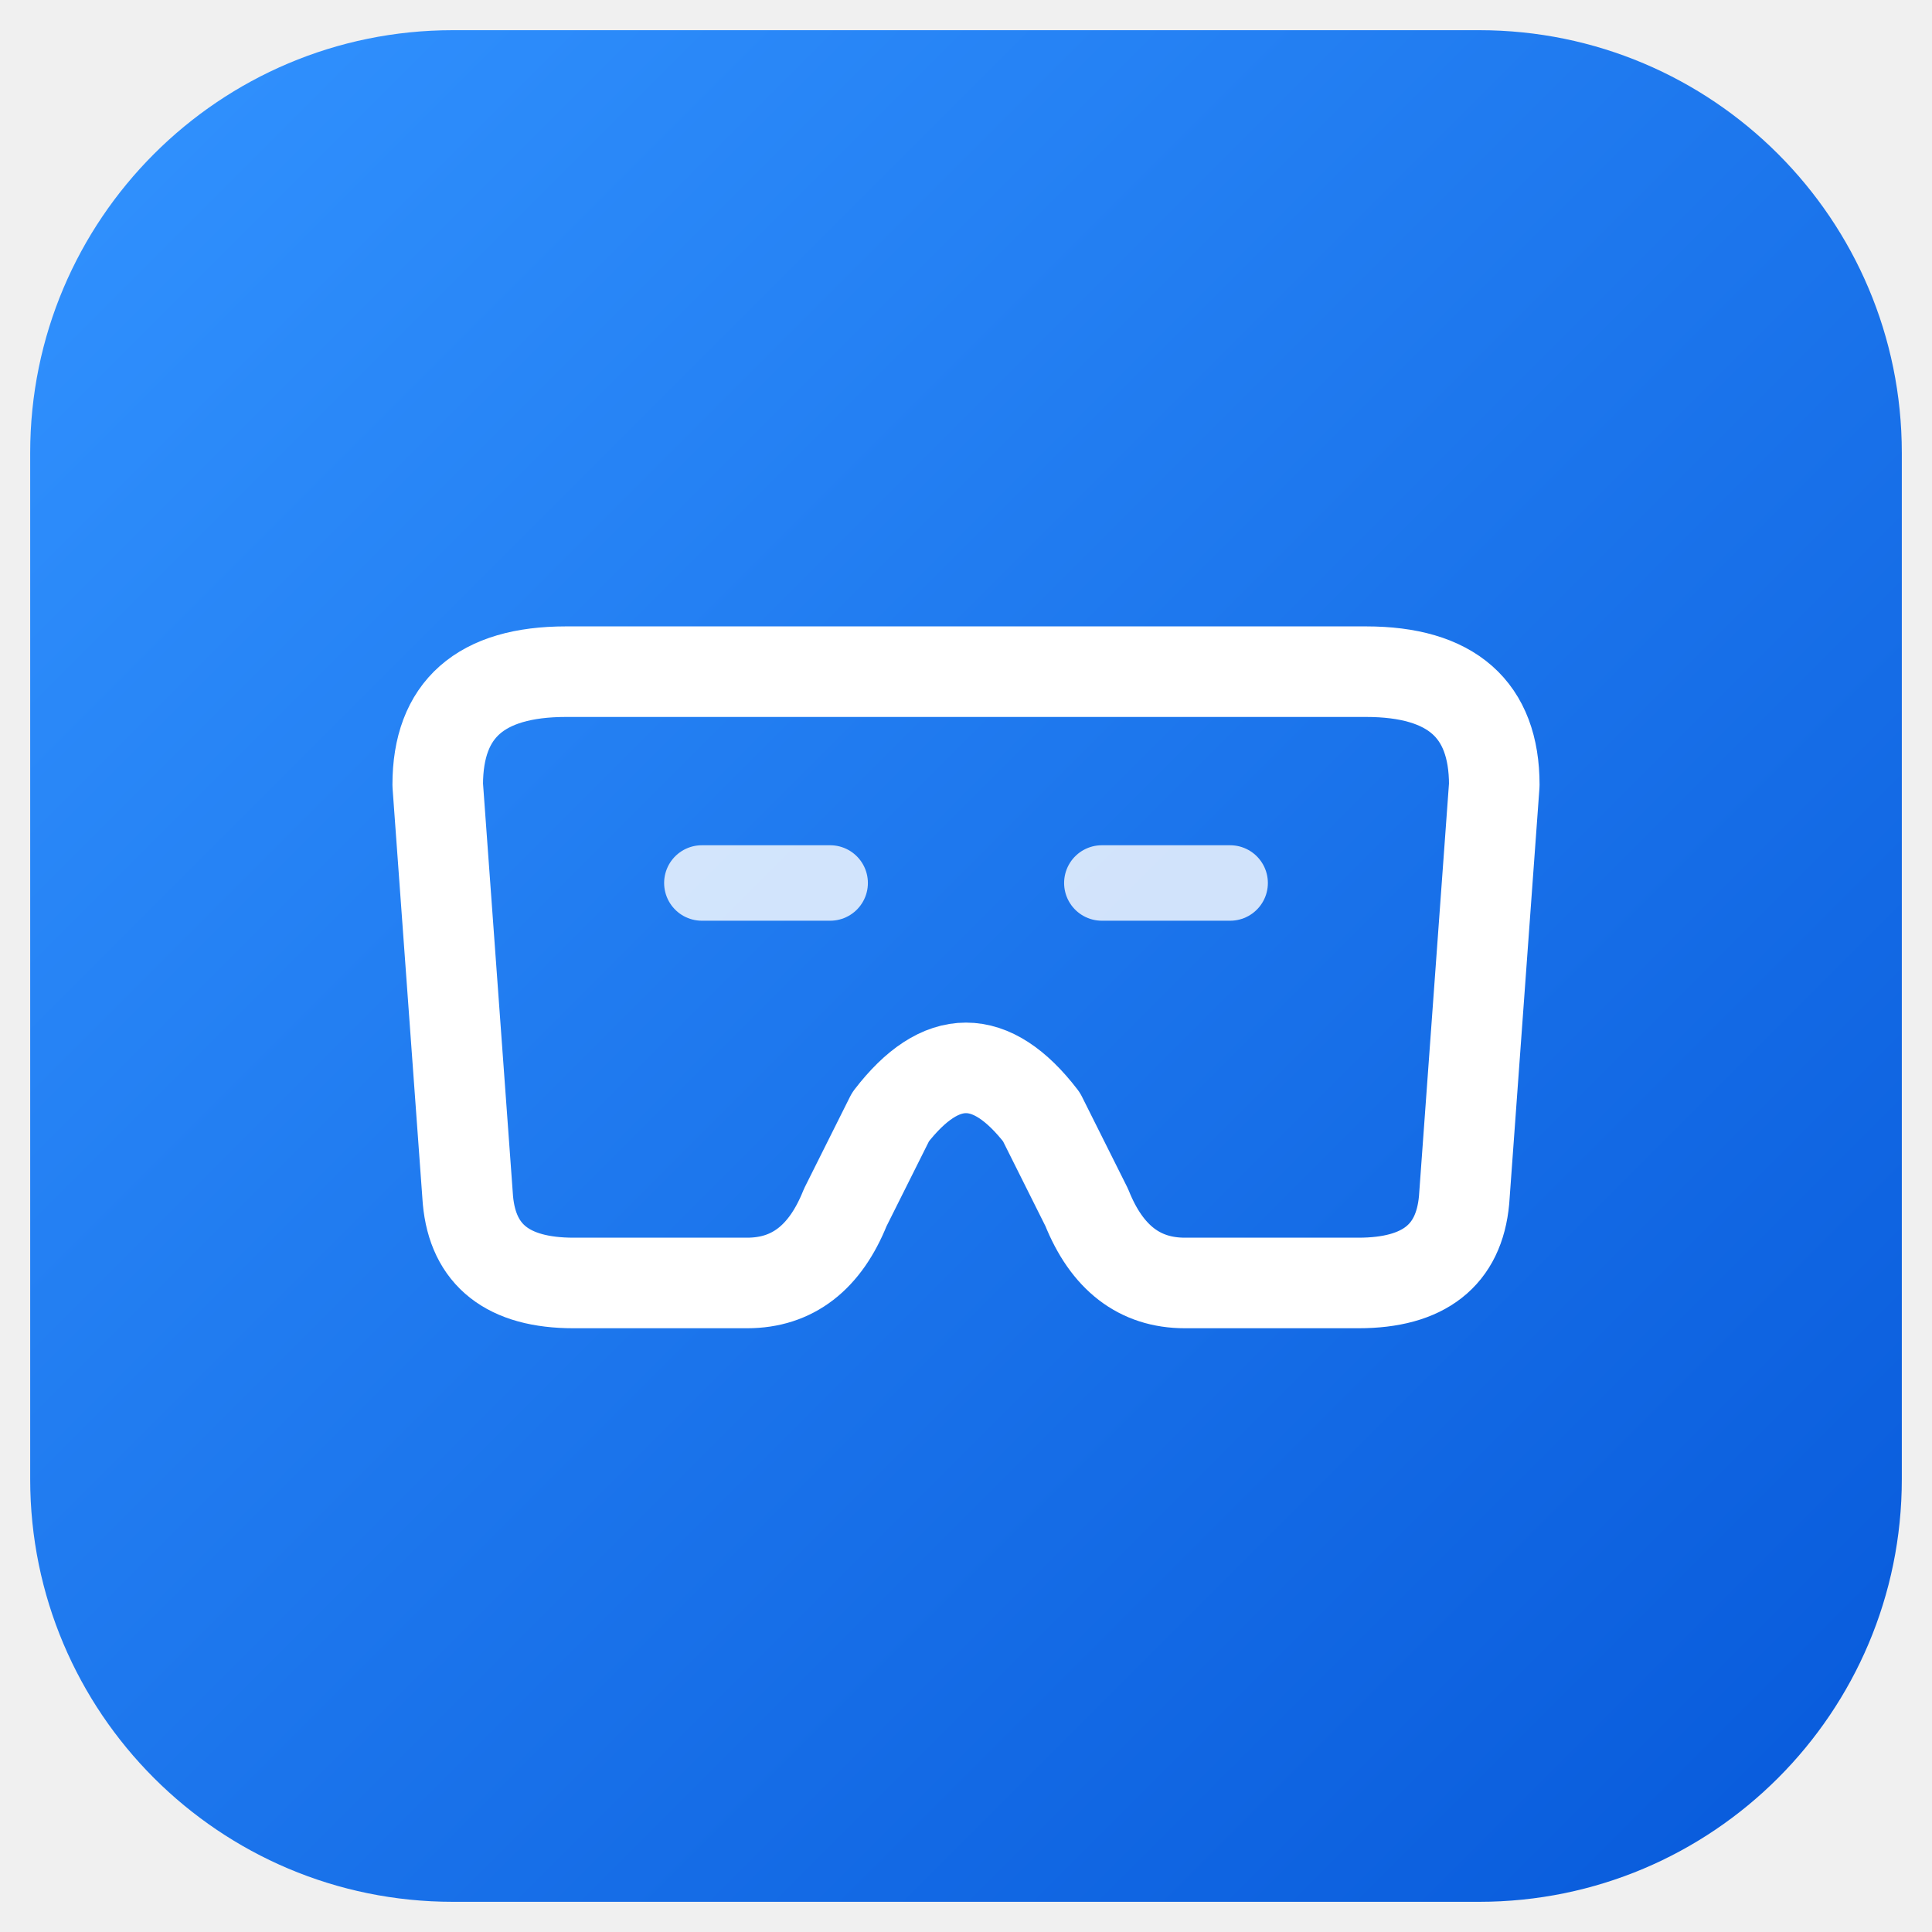
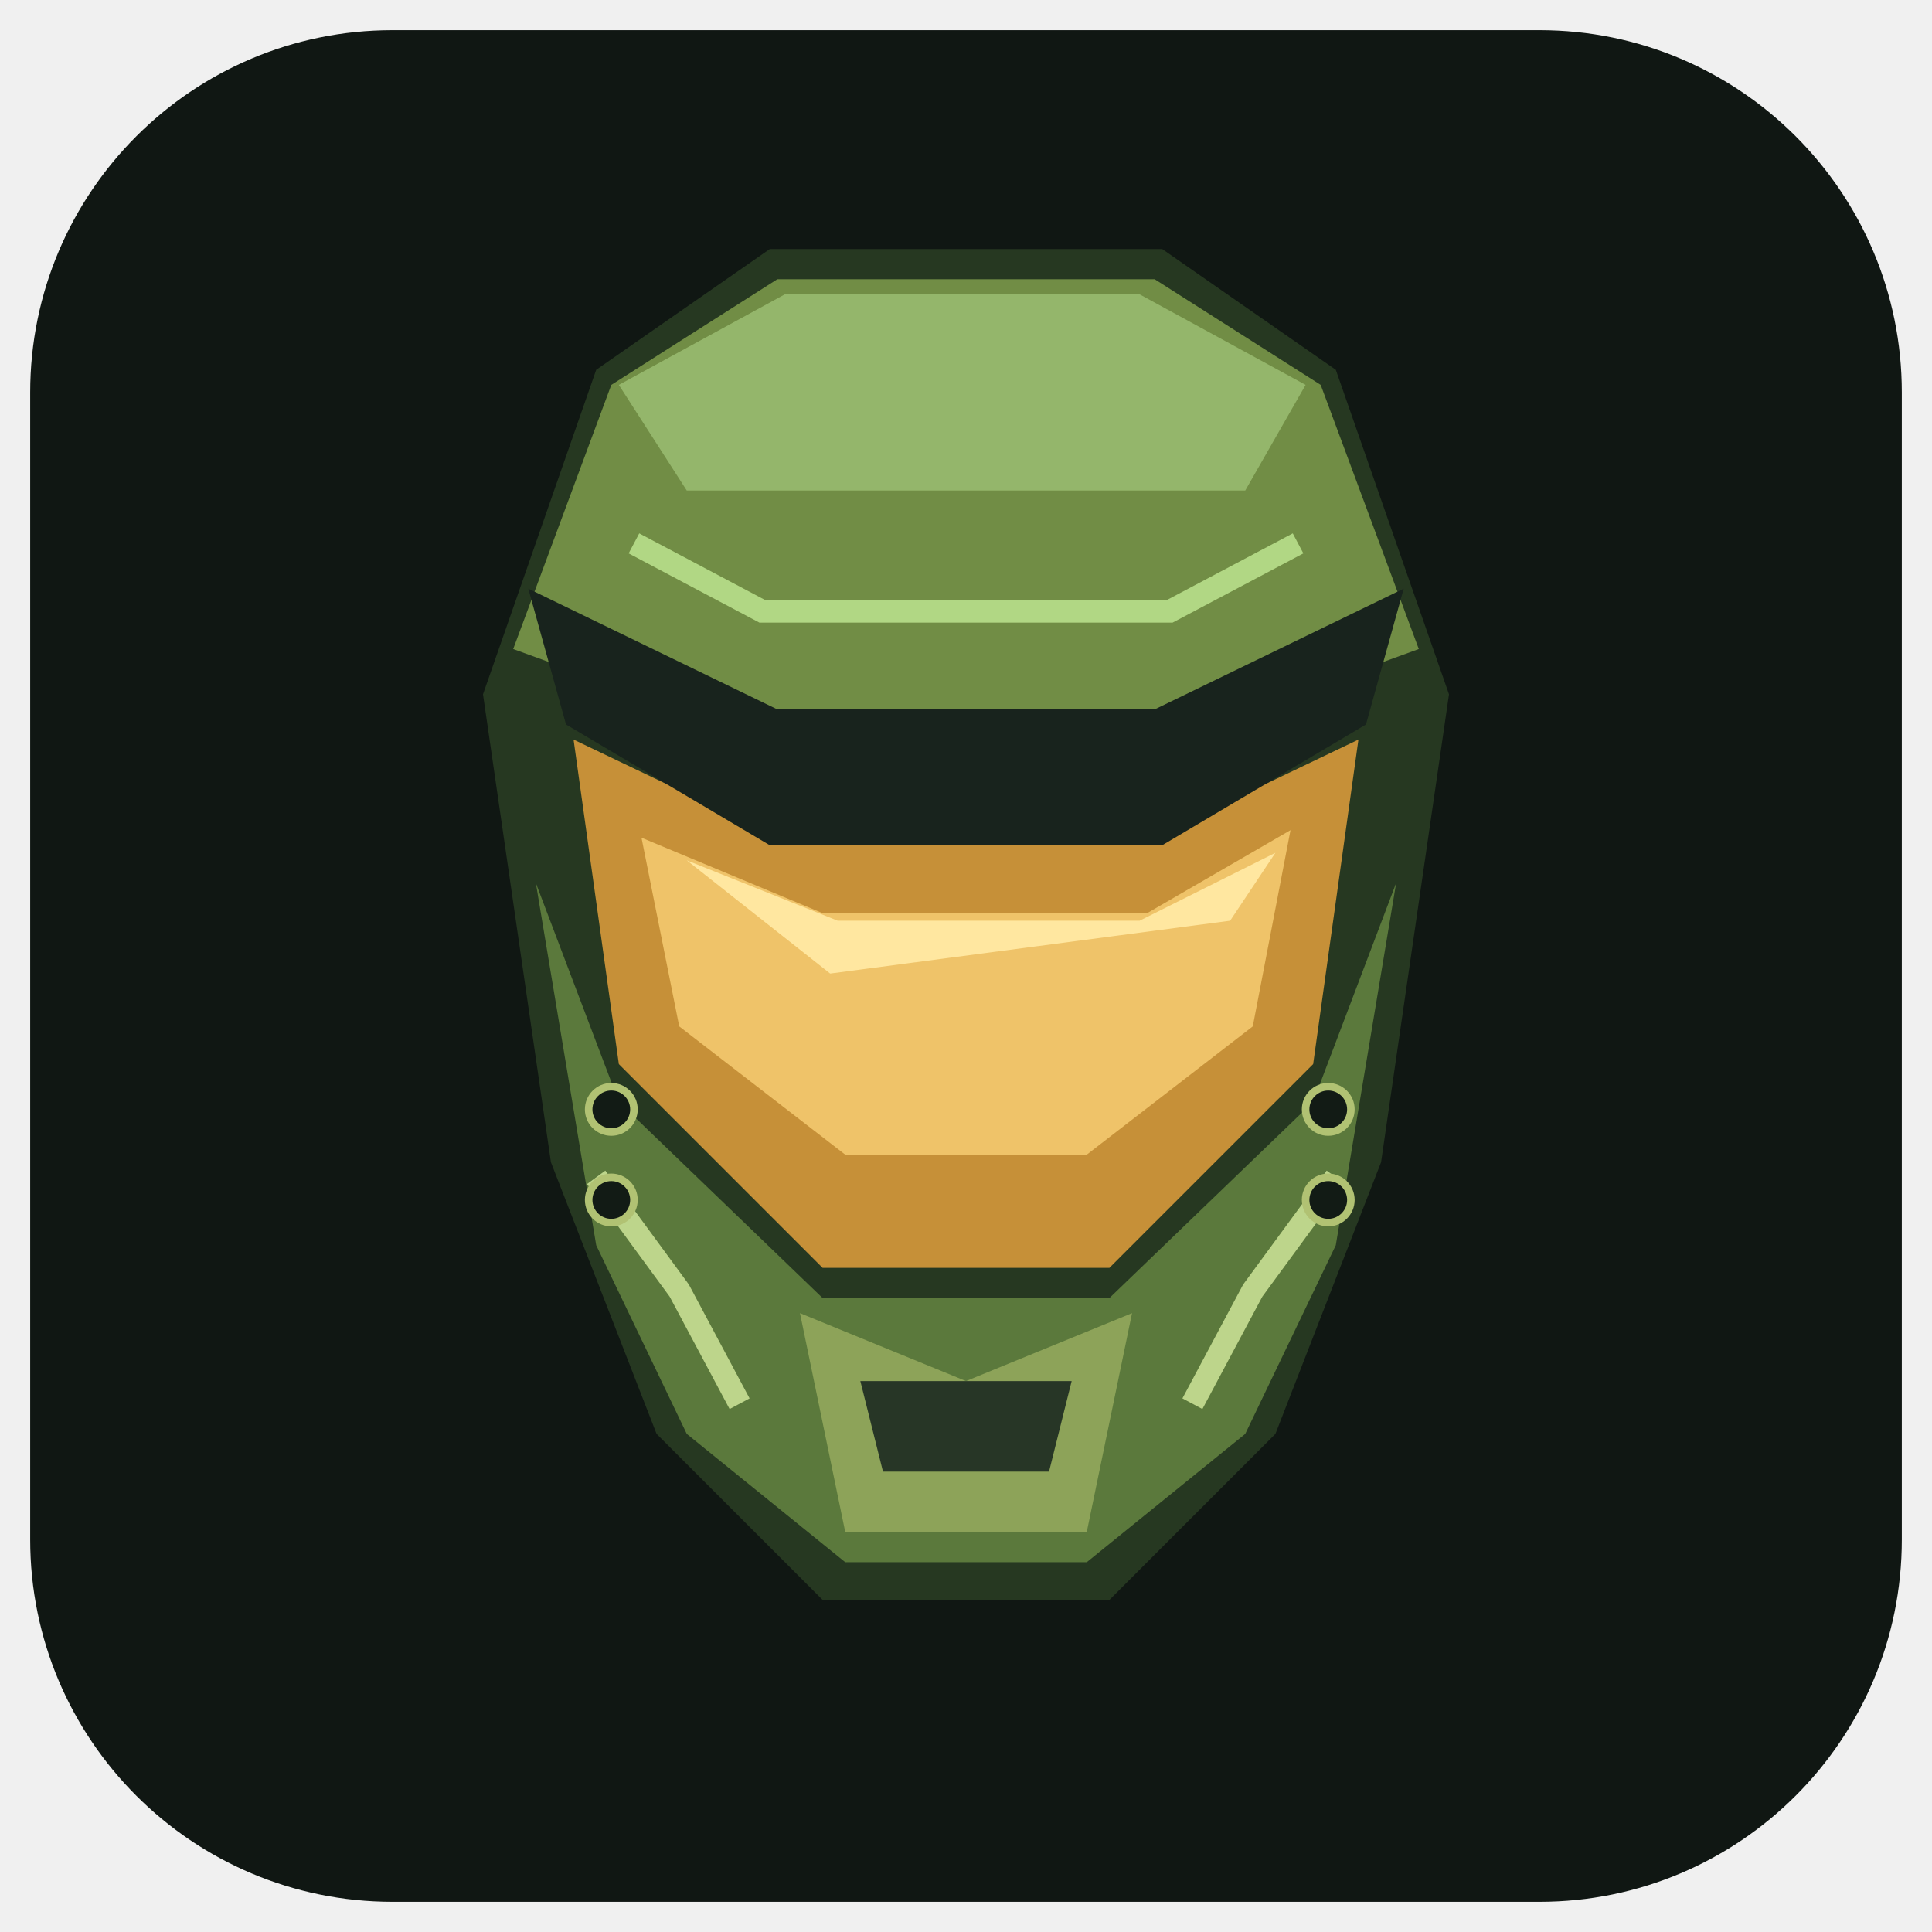
<svg xmlns="http://www.w3.org/2000/svg" width="256" height="256" viewBox="0 0 256 256">
-   <defs>
-     <linearGradient id="blue" x1="0" y1="0" x2="1" y2="1">
-       <stop stop-color="#3293ff" />
-       <stop offset="1" stop-color="#0759da" />
-     </linearGradient>
-   </defs>
-   <rect x="4" y="4" width="248" height="248" rx="56" fill="url(#blue)" />
-   <path d="M58 104 Q58 89 75 89 L181 89 Q198 89 198 104 L194 159 Q193 170 180 170 L157 170 Q148 170 144 160 L138 148 Q128 135 118 148 L112 160 Q108 170 99 170 L76 170 Q63 170 62 159 Z" fill="none" stroke="white" stroke-width="12" stroke-linecap="round" stroke-linejoin="round" />
-   <path d="M93 117 H110 M146 117 H163" stroke="white" stroke-width="10" stroke-linecap="round" opacity=".8" />
+   <rect x="4" y="4" width="248" height="248" rx="48" fill="#101713" />
+   <path d="M64 92 79 49 102 33H154L177 49 192 92 183 154 169 190 147 212H109L87 190 73 154Z" fill="#263821" />
+   <path d="M68 86 81 51 103 37H153L175 51 188 86 155 98H101Z" fill="#718d45" />
+   <path d="M82 51 104 39H151L173 51 165 65H91Z" fill="#94b66b" />
+   <path d="M84 72 101 81H155L172 72" fill="none" stroke="#b1d784" stroke-width="3" />
+   <path d="M76 98 99 109H157L180 98 174 141 147 168H109L82 141Z" fill="#c69038" />
+   <path d="M85 111 109 121H152L171 110 166 136 144 153H112L90 136Z" fill="#efc369" />
+   <path d="M91 114 111 122H151L169 113 163 122 110 129Z" fill="#ffe7a0" />
+   <path d="M70 78 103 94H153L186 78 181 96 154 112H102L75 96Z" fill="#18231d" />
+   <path d="M71 117 82 146 109 172H147L174 146 185 117 177 165 165 190 144 207H112L91 190 79 165Z" fill="#5b793c" />
+   <path d="M106 174 128 183 150 174 144 203H112Z" fill="#8da359" />
+   <path d="M114 183H142L139 195H117Z" fill="#273626" />
+   <path d="M79 156 90 171 98 186M177 156 166 171 158 186" fill="none" stroke="#bdd58b" stroke-width="3" />
+   <g fill="#121b15" stroke="#b1c273">
+     <circle cx="81" cy="147" r="3" />
+     <circle cx="81" cy="159" r="3" />
+     <circle cx="176" cy="147" r="3" />
+     <circle cx="176" cy="159" r="3" />
+   </g>
</svg>
